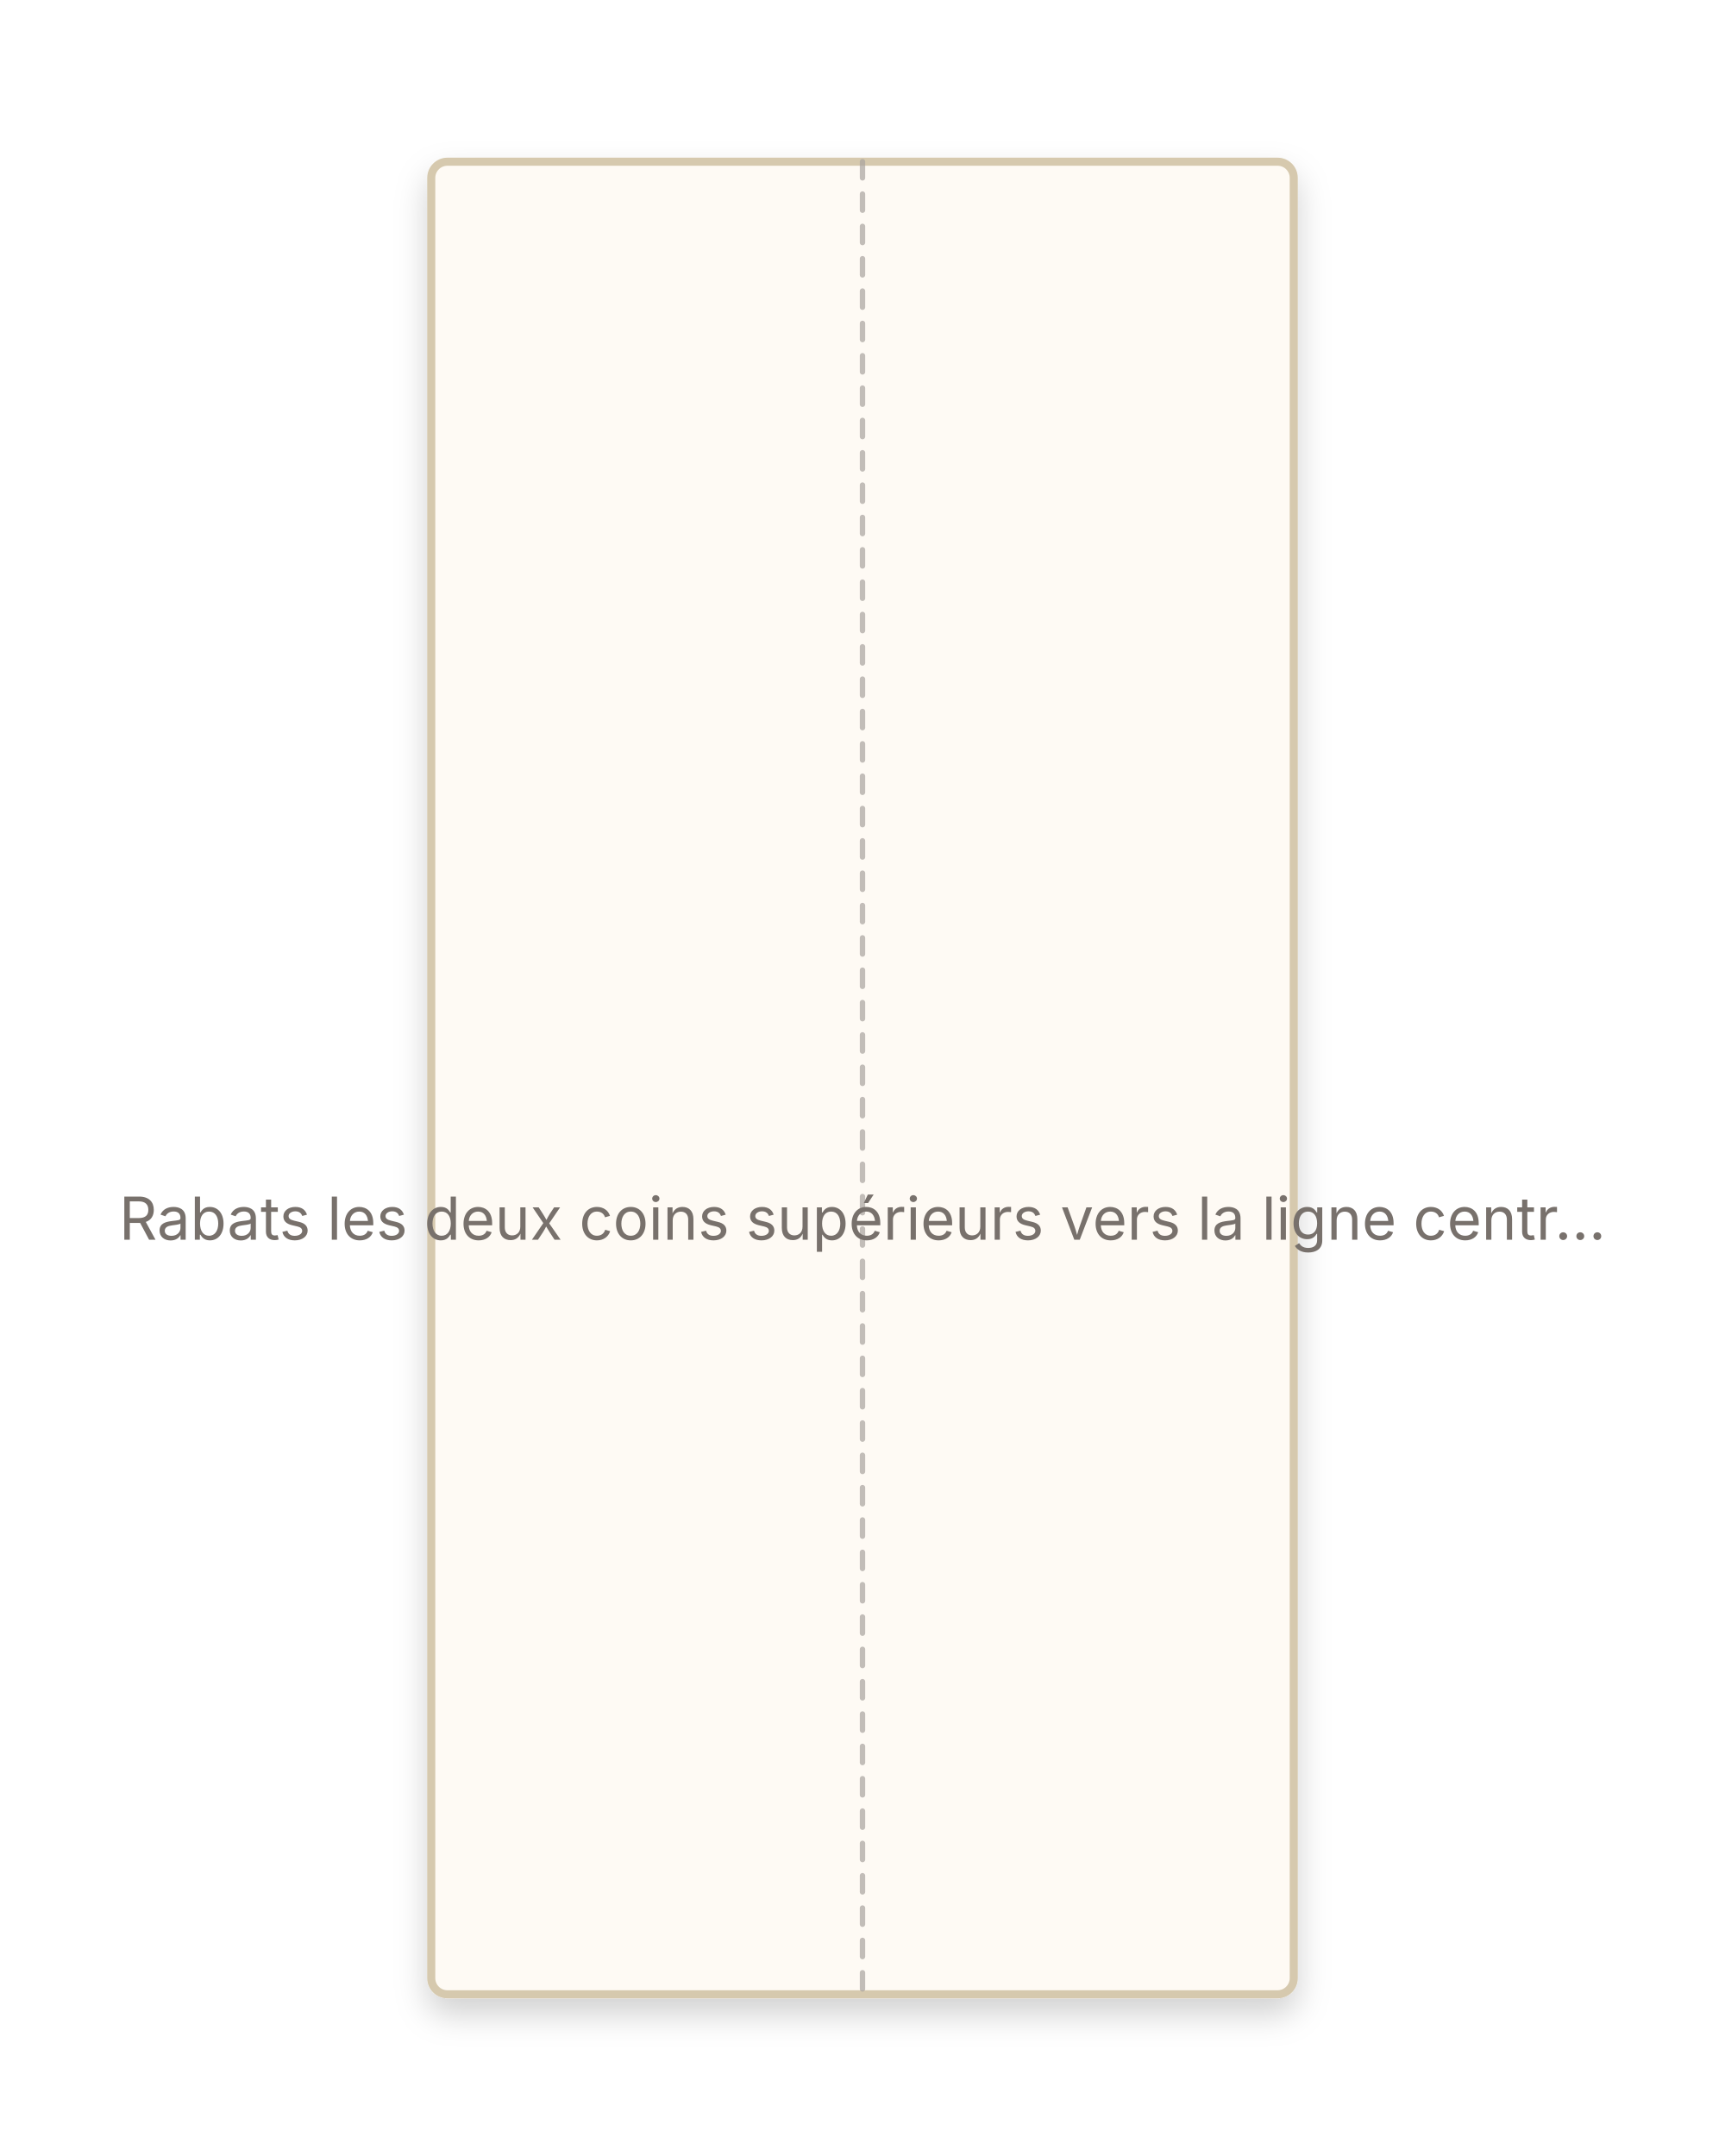
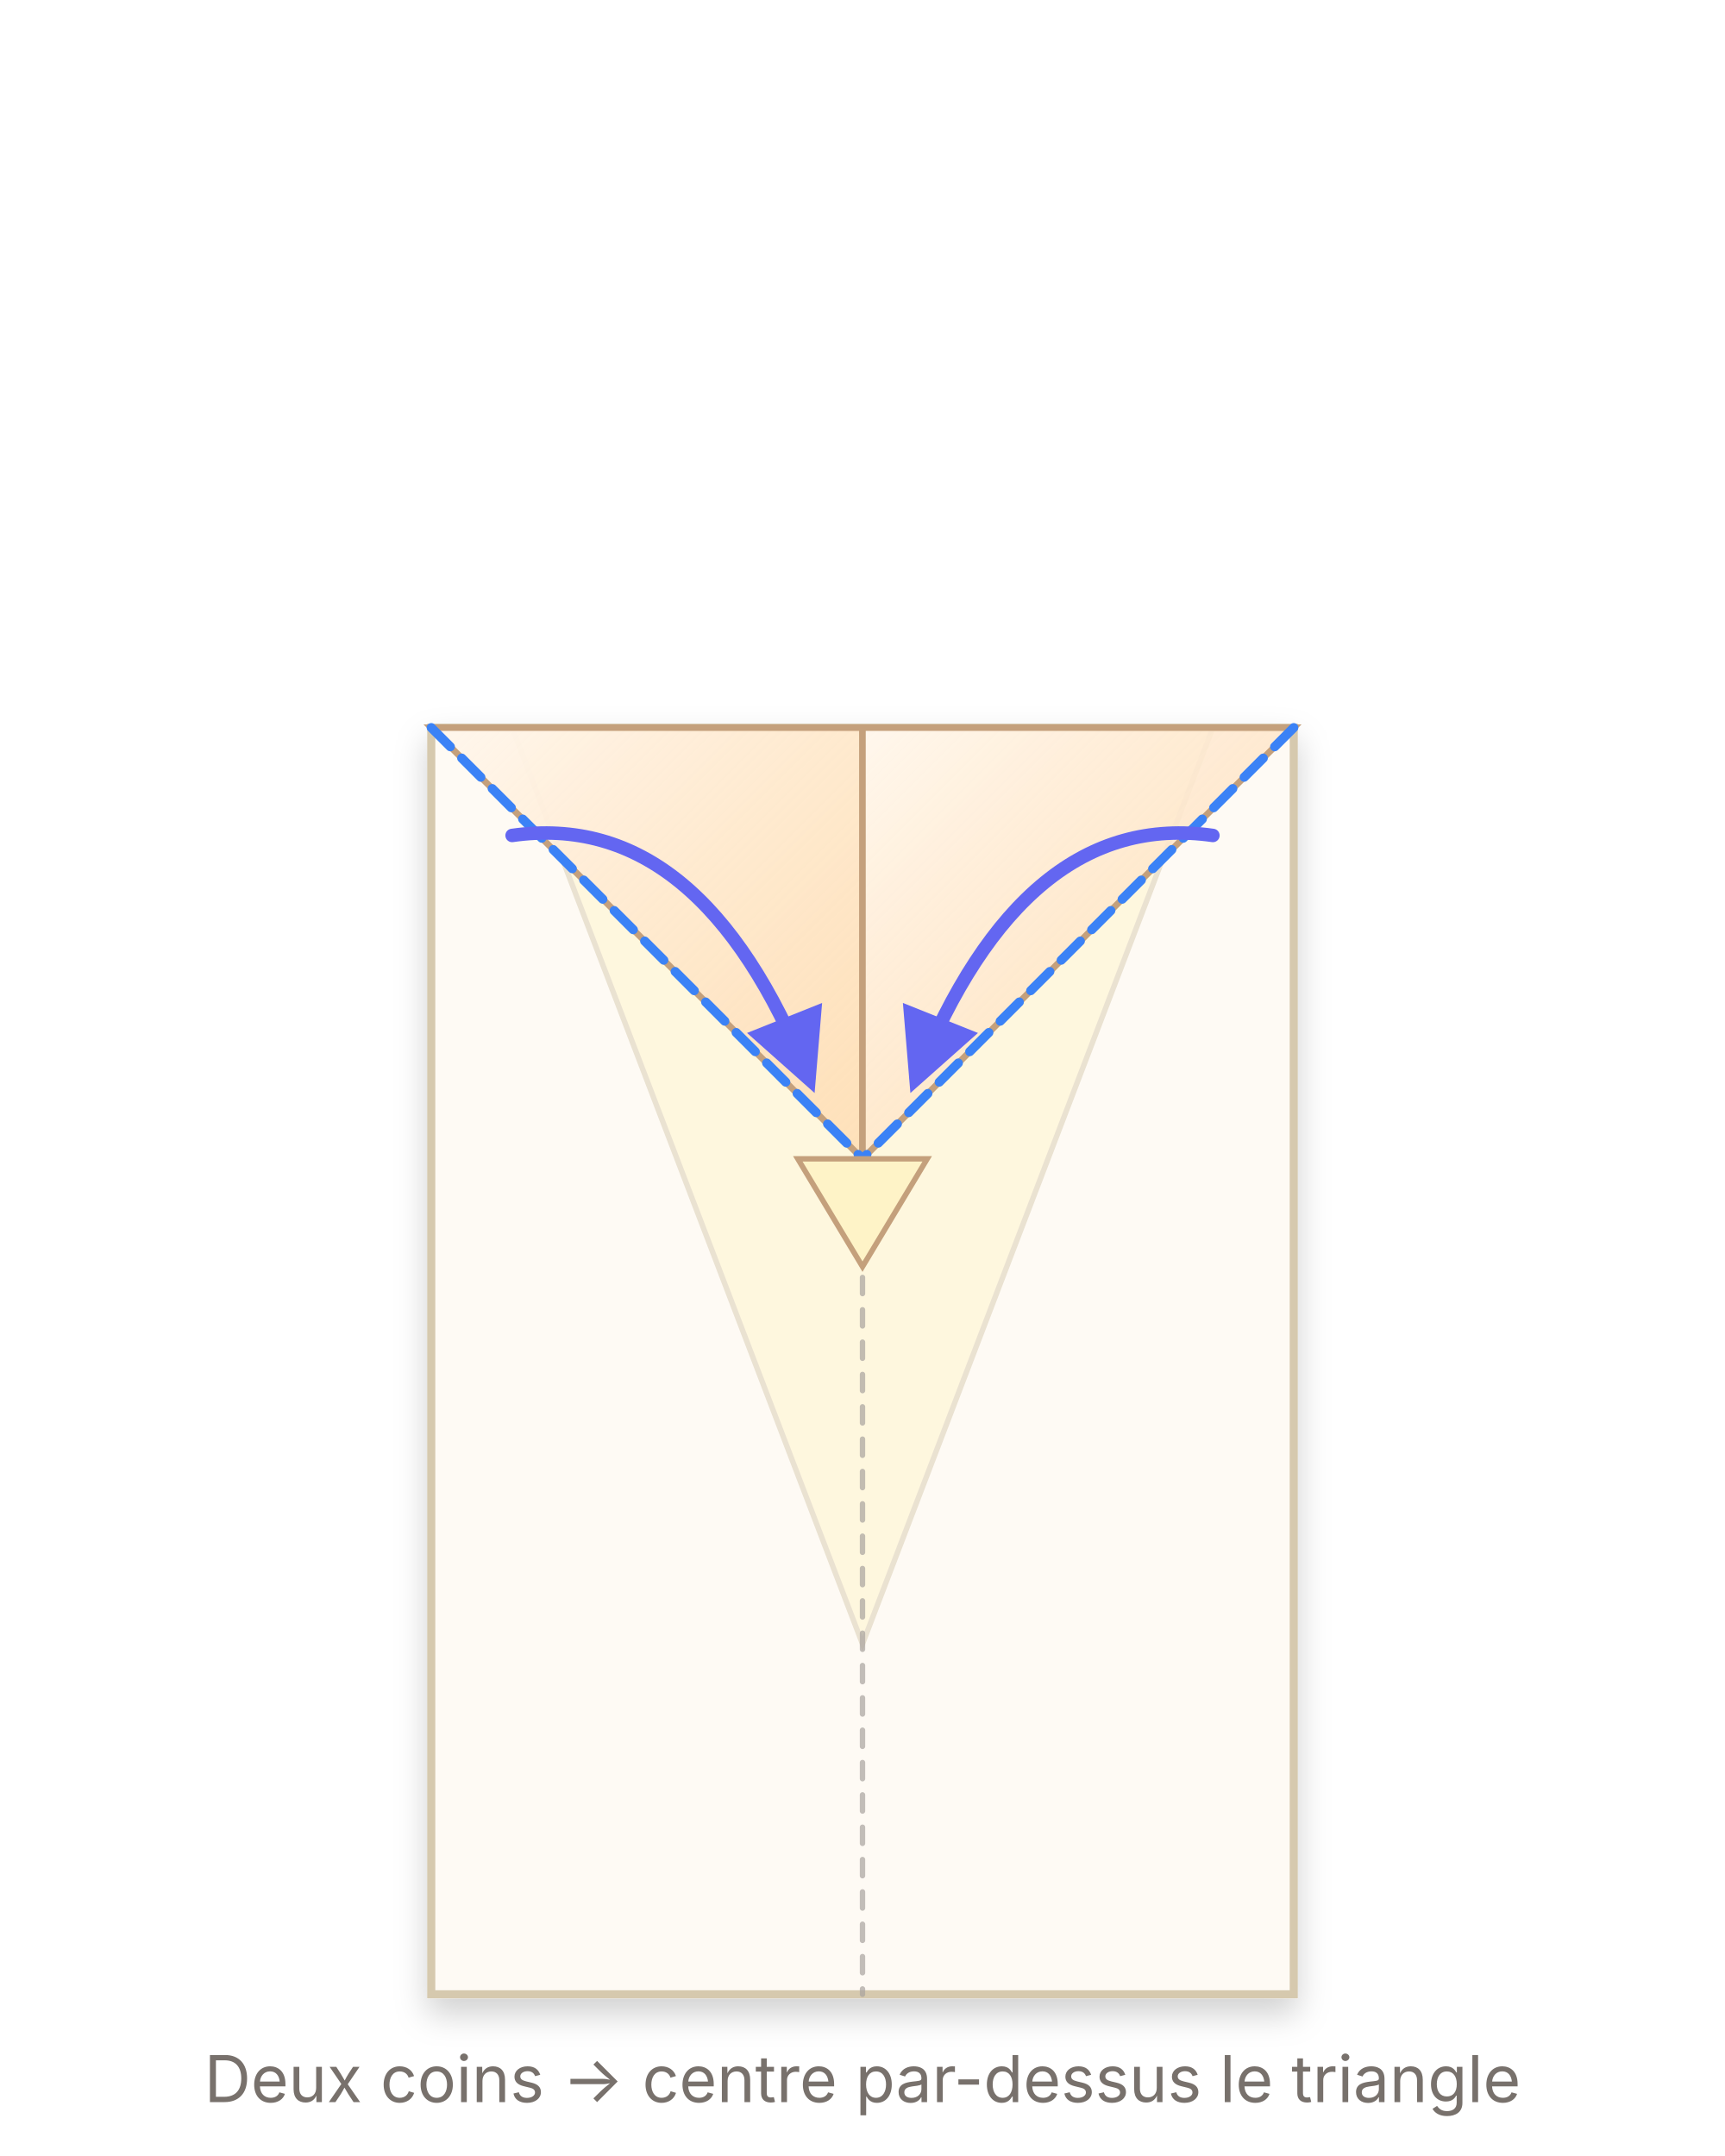
- <svg xmlns="http://www.w3.org/2000/svg" viewBox="0 0 320 400" fill="none" font-family="system-ui, -apple-system, sans-serif">
+ <svg xmlns="http://www.w3.org/2000/svg" viewBox="0 0 320 400" fill="none" font-family="system-ui,-apple-system,sans-serif">
  <defs>
    <filter id="ps" x="-10%" y="-10%" width="120%" height="120%">
      <feGaussianBlur in="SourceAlpha" stdDeviation="3" />
      <feOffset dx="0" dy="3" />
      <feComponentTransfer>
        <feFuncA type="linear" slope="0.18" />
      </feComponentTransfer>
      <feMerge>
        <feMergeNode />
        <feMergeNode in="SourceGraphic" />
      </feMerge>
    </filter>
    <marker id="arr" viewBox="0 0 10 10" refX="8" refY="5" markerWidth="6" markerHeight="6" orient="auto-start-reverse">
      <path d="M 0 0 L 10 5 L 0 10 z" fill="#6366f1" />
    </marker>
    <marker id="arrT" viewBox="0 0 10 10" refX="8" refY="5" markerWidth="6" markerHeight="6" orient="auto-start-reverse">
      <path d="M 0 0 L 10 5 L 0 10 z" fill="#14b8a6" />
    </marker>
    <linearGradient id="foldTri" x1="0" y1="0" x2="1" y2="1">
      <stop offset="0" stop-color="#fff7ed" />
      <stop offset="1" stop-color="#fed7aa" stop-opacity="0.7" />
    </linearGradient>
  </defs>
-   <rect x="80" y="30" width="160" height="340" rx="3" fill="#fefaf4" stroke="#d6c9ae" stroke-width="1.5" filter="url(#ps)" />
-   <line x1="160" y1="30" x2="160" y2="370" stroke="#a8a29e" stroke-width="1" stroke-dasharray="3 3" stroke-linecap="round" opacity="0.7" />
-   <text x="160" y="180" text-anchor="middle" font-size="48">↗️</text>
-   <text x="160" y="230" text-anchor="middle" font-size="11" fill="#78716c">Rabats les deux coins supérieurs vers la ligne centr…</text>
+   <polygon points="80,135 240,135 240,370 80,370" fill="#fefaf4" stroke="#d6c9ae" stroke-width="1.5" filter="url(#ps)" />
+   <polygon points="95,135 225,135 160,305" fill="#fef3c7" stroke="#d6c9ae" stroke-width="1" opacity="0.5" />
+   <line x1="160" y1="135" x2="160" y2="370" stroke="#a8a29e" stroke-width="1" stroke-dasharray="3 3" stroke-linecap="round" opacity="0.7" />
+   <polygon points="80,135 160,135 160,215" fill="url(#foldTri)" stroke="#c4a07c" stroke-width="1.2" />
+   <polygon points="240,135 160,135 160,215" fill="url(#foldTri)" stroke="#c4a07c" stroke-width="1.2" />
+   <line x1="80" y1="135" x2="160" y2="215" stroke="#3b82f6" stroke-width="1.7" stroke-dasharray="5 3" stroke-linecap="round" />
+   <line x1="240" y1="135" x2="160" y2="215" stroke="#3b82f6" stroke-width="1.7" stroke-dasharray="5 3" stroke-linecap="round" />
+   <path d="M 95 155 Q 130 150 150 200" stroke="#6366f1" stroke-width="2.5" stroke-linecap="round" fill="none" marker-end="url(#arr)" />
+   <path d="M 225 155 Q 190 150 170 200" stroke="#6366f1" stroke-width="2.5" stroke-linecap="round" fill="none" marker-end="url(#arr)" />
+   <polygon points="148,215 172,215 160,235" fill="#fef3c7" stroke="#c4a07c" stroke-width="1" />
+   <text x="160" y="390" text-anchor="middle" font-size="12" fill="#78716c">Deux coins → centre par-dessus le triangle</text>
</svg>
